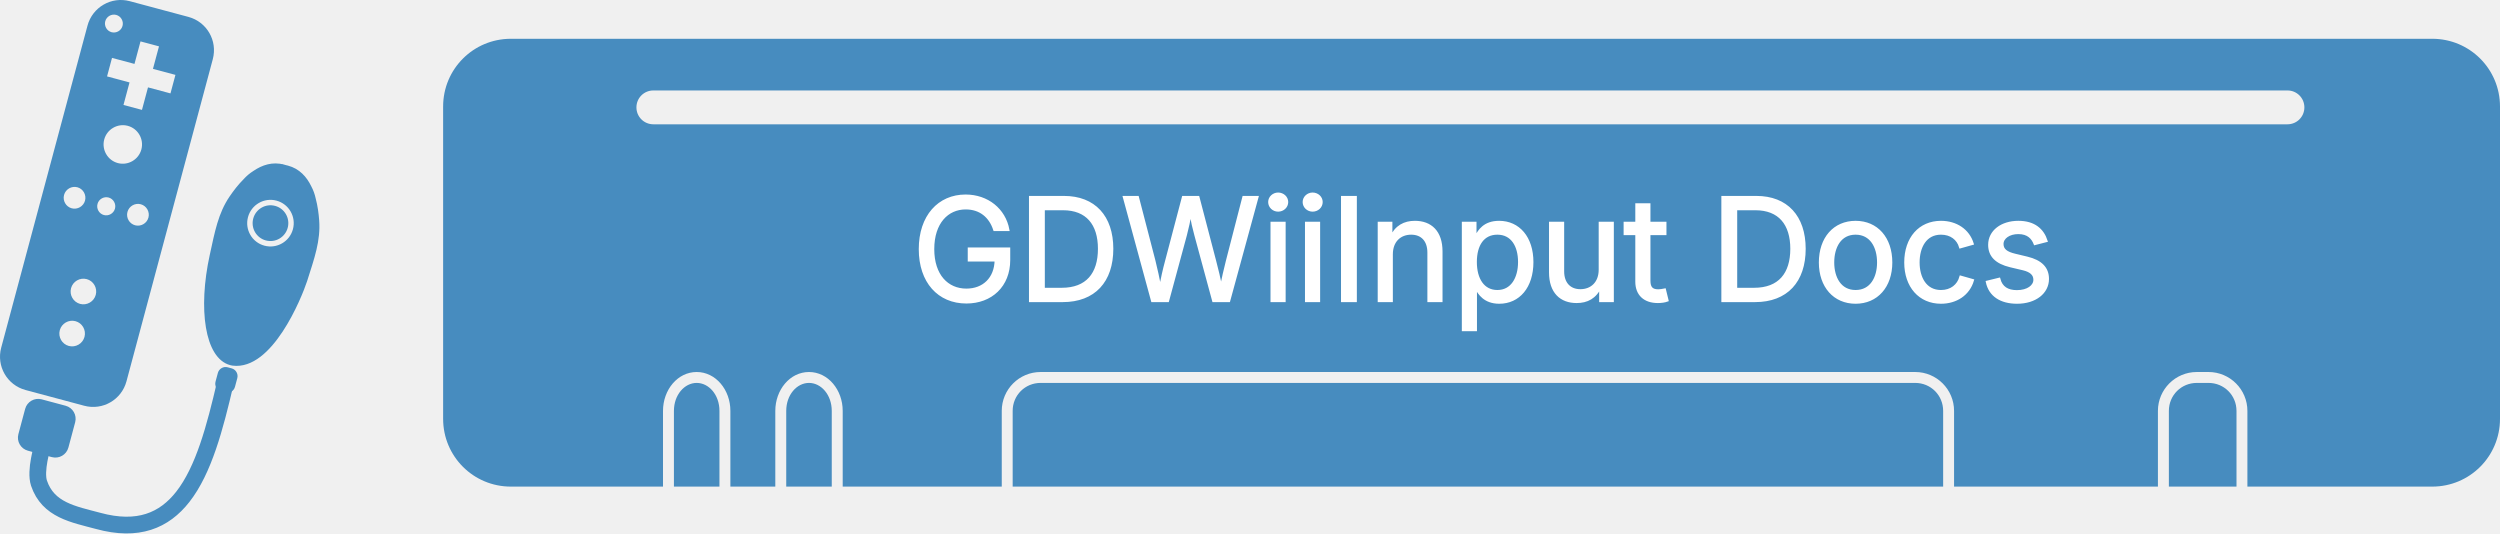
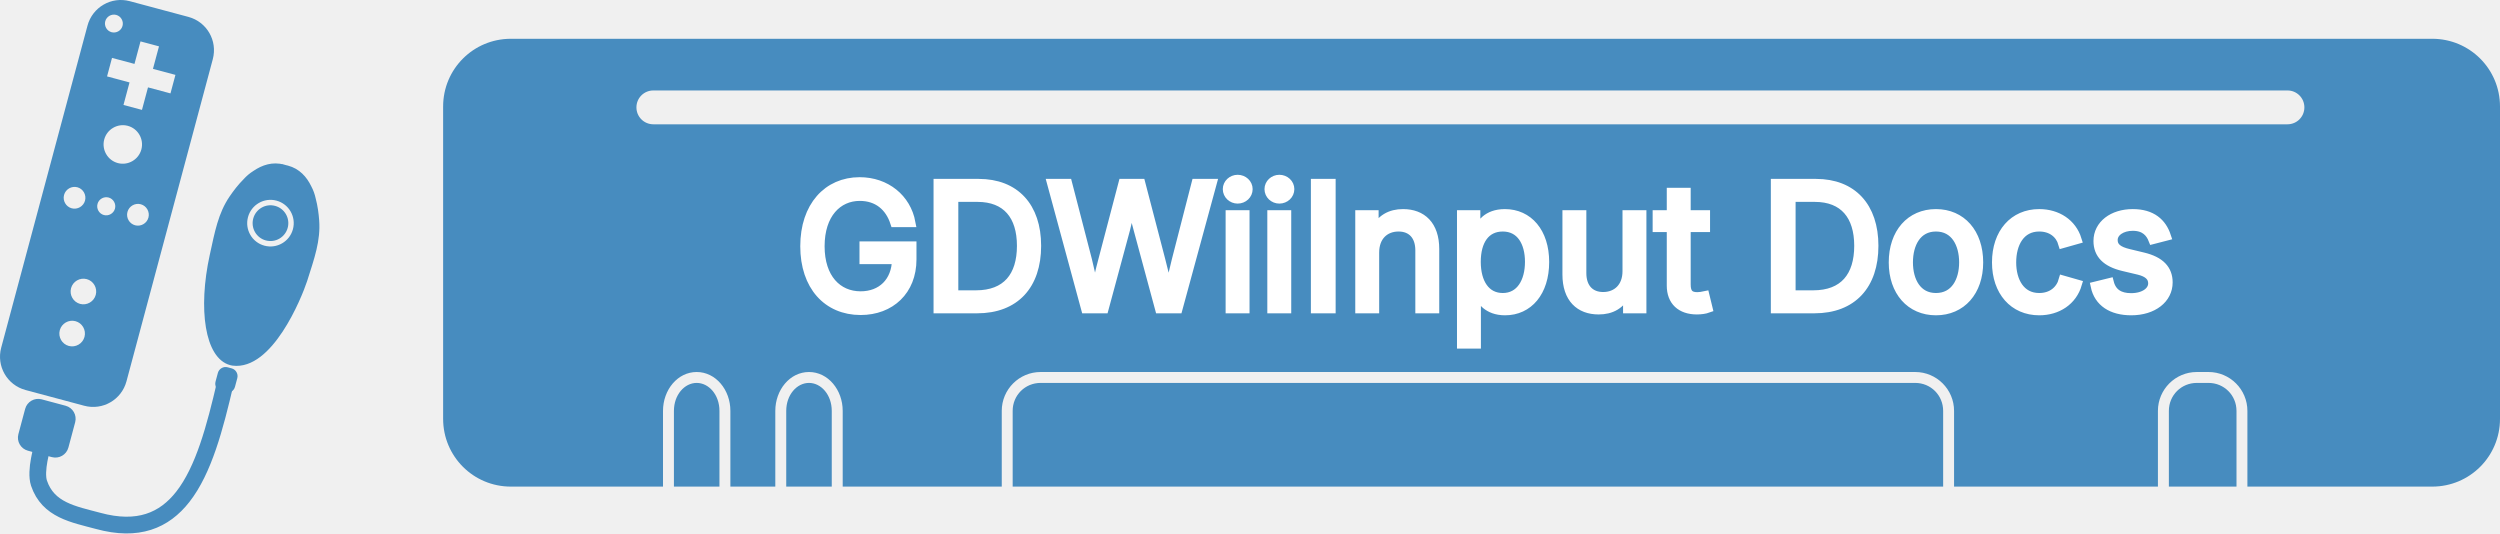
<svg xmlns="http://www.w3.org/2000/svg" width="284.052mm" height="60.586mm" viewBox="0 0 284.052 60.586" version="1.1" id="svg5" xml:space="preserve">
  <defs id="defs2">
    <rect x="332.127" y="137.896" width="339.694" height="106.785" id="rect511" />
    <rect x="332.127" y="137.896" width="339.694" height="106.785" id="rect511-3" />
  </defs>
  <g id="layer1" transform="translate(-149.7207,-115.8095)">
    <rect style="fill:#3b3e3b;fill-opacity:1;stroke:none;stroke-width:1.2;stroke-linecap:round;stroke-dasharray:none;stroke-opacity:1;stop-color:#000000" id="rect1121-9-7" width="106.89" height="2.169" x="97.793" y="223.431" rx="1.084" ry="1.084" />
    <g id="g12674" transform="translate(-44.70628,15.82628)" />
    <g id="g9946" transform="matrix(0.6348716,0.1701133,-0.1704842,0.6362558,123.9566,67.9579)" style="stroke-width:1.52">
      <path id="path9730" style="color:#000000;fill:#478cbf;stroke-width:0.608;stroke-linecap:round;-inkscape-stroke:none" d="m 78.427,54.451 c -3.301,0 -5.964,2.664 -5.964,5.964 v 57.512 c 0,3.301 2.664,5.963 5.964,5.963 h 10.497 c 3.301,0 5.963,-2.662 5.963,-5.963 V 60.416 c 0,-3.301 -2.662,-5.964 -5.963,-5.964 z m -1.648,2.892 c 0.846,0 1.545,0.699 1.545,1.545 0,0.846 -0.698,1.545 -1.545,1.545 -0.846,0 -1.547,-0.698 -1.547,-1.545 0,-0.846 0.701,-1.545 1.547,-1.545 z m 5.242,3.328 h 3.307 v 4.021 h 4.023 v 3.306 h -4.023 v 4.021 h -3.307 v -4.021 h -4.021 v -3.306 h 4.021 v -3.922 z m 1.654,14.636 c 1.829,0 3.324,1.495 3.324,3.324 0,1.829 -1.495,3.326 -3.324,3.326 -1.829,0 -3.326,-1.497 -3.326,-3.326 0,-1.829 1.497,-3.324 3.326,-3.324 z M 78.002,87.793 c 1.031,0 1.878,0.848 1.878,1.879 0,1.031 -0.848,1.879 -1.878,1.879 -1.031,0 -1.879,-0.848 -1.879,-1.879 0,-1.031 0.848,-1.879 1.879,-1.879 z m 11.346,0 c 1.031,0 1.879,0.848 1.879,1.879 0,1.031 -0.848,1.879 -1.879,1.879 -1.031,0 -1.879,-0.848 -1.879,-1.879 0,-1.031 0.848,-1.879 1.879,-1.879 z m -5.672,0.315 c 0.857,0 1.564,0.707 1.564,1.564 0,0.857 -0.707,1.564 -1.564,1.564 -0.857,0 -1.564,-0.707 -1.564,-1.564 0,-0.857 0.707,-1.564 1.564,-1.564 z m 0,14.572 c 1.215,0 2.213,0.998 2.213,2.213 0,1.215 -0.998,2.213 -2.213,2.213 -1.215,0 -2.213,-0.998 -2.213,-2.213 0,-1.215 0.998,-2.213 2.213,-2.213 z m 0,7.51 c 1.215,0 2.213,0.998 2.213,2.213 0,1.215 -0.998,2.213 -2.213,2.213 -1.215,0 -2.213,-0.998 -2.213,-2.213 0,-1.215 0.998,-2.213 2.213,-2.213 z" />
      <g id="g594-0-7" transform="translate(1.841592,1.110776)" style="stroke-width:1.52">
        <path id="path12755-1-5" style="fill:#478cbf;fill-opacity:1;stroke:#478cbf;stroke-width:0.608;stroke-linecap:round;stroke-dasharray:none;stroke-opacity:1;stop-color:#000000" d="m 109.659,73.979 c -1.929,5.6e-5 -3.429,0.96 -4.596,2.317 -0.486,0.518 -0.901,1.108 -1.228,1.752 -0.655,1.13 -1.16,2.349 -1.547,3.456 -1.142,3.268 -0.881,6.389 -0.687,10.555 0.44,9.451 3.743,17.134 8.03,17.134 0.127,1e-5 0.253,-0.021 0.38,-0.021 6.575,-0.883 8.228,-14.002 8.409,-17.114 0.194,-4.166 0.455,-7.287 -0.687,-10.555 -0.387,-1.106 -0.891,-2.326 -1.546,-3.456 -0.327,-0.644 -0.742,-1.234 -1.228,-1.752 -1.167,-1.357 -2.667,-2.317 -4.596,-2.317 -0.118,-3e-6 -0.236,0.004 -0.352,0.009 -0.117,-0.006 -0.234,-0.009 -0.352,-0.009 z m 0.352,5.738 a 4.326,4.326 0 0 1 4.326,4.326 4.326,4.326 0 0 1 -4.326,4.326 4.326,4.326 0 0 1 -4.326,-4.326 4.326,4.326 0 0 1 4.326,-4.326 z" />
        <circle style="fill:#478cbf;fill-opacity:1;stroke:none;stroke-width:0.608;stroke-linecap:round;stroke-dasharray:none;stroke-opacity:1;stop-color:#000000" id="path12895-5-2-4" cx="110.012" cy="84.043" r="3.085" />
      </g>
      <g id="g599-4-1" transform="translate(1.695429,1.110776)" style="stroke-width:1.52">
        <rect style="fill:#478cbf;fill-opacity:1;stroke:#478cbf;stroke-width:0.608;stroke-linecap:round;stroke-dasharray:none;stroke-opacity:1;stop-color:#000000" id="rect12663-9-3" width="8.343" height="8.565" x="77.809" y="123.915" rx="2.031" ry="2.026" />
        <rect style="fill:#478cbf;fill-opacity:1;stroke:#478cbf;stroke-width:0.608;stroke-linecap:round;stroke-dasharray:none;stroke-opacity:1;stop-color:#000000" id="rect12663-4-2-4" width="2.869" height="3.711" x="108.38" y="110.273" rx="1.082" ry="1.08" />
        <path style="fill:none;stroke:#478cbf;stroke-width:2.888;stroke-linecap:round;stroke-dasharray:none;stroke-opacity:1;stop-color:#000000" d="m 82.069,131.339 c 0,0 -0.189,4.466 1.078,6.366 2.721,4.081 7.17,3.637 11.557,3.637 7.155,0.037 11.019,-3.014 13.056,-7.78 2.308,-5.402 2.269,-13.005 2.013,-20.809" id="path495-1-4" />
      </g>
    </g>
    <g id="g315" transform="translate(176.2037,1.152513)">
      <path id="rect358" style="fill:#478cbf;fill-opacity:1;stroke:none;stroke-width:0.4;stroke-linecap:round;stop-color:#000000" d="m 249.868,169.946 c 4.267,0 7.701,-3.435 7.701,-7.702 v -35.48 c 0,-4.267 -3.434,-7.701 -7.701,-7.701 H 31.567 c -4.267,0 -7.702,3.434 -7.702,7.701 v 35.48 c 0,4.267 3.435,7.702 7.702,7.702 H 48.848 v -8.606 c 0,-2.385 1.655,-4.415 3.826,-4.415 2.171,0 3.83,2.031 3.83,4.415 v 8.606 h 5.104 v -8.606 c 0,-2.385 1.656,-4.415 3.827,-4.415 2.171,0 3.83,2.031 3.83,4.415 v 8.606 h 18.072 v -8.606 c 0,-2.436 1.979,-4.415 4.415,-4.415 h 99.372 c 2.436,0 4.415,1.979 4.415,4.415 v 8.606 h 23.163 v -8.606 c 0,-2.436 1.982,-4.415 4.418,-4.415 h 1.33 c 2.436,0 4.418,1.979 4.418,4.415 v 8.606 z m -22.239,0 v -8.606 c 0,-1.77 -1.408,-3.176 -3.178,-3.176 h -1.33 c -1.77,0 -3.175,1.405 -3.175,3.176 v 8.606 z m -33.33,0 v -8.606 c 0,-1.77 -1.404,-3.176 -3.175,-3.176 H 91.753 c -1.77,0 -3.176,1.405 -3.176,3.176 v 8.606 z m -126.277,0 v -8.606 c 0,-1.822 -1.204,-3.176 -2.586,-3.176 -1.383,0 -2.586,1.354 -2.586,3.176 v 8.606 z m -12.76,0 v -8.606 c 0,-1.822 -1.205,-3.176 -2.587,-3.176 -1.383,0 -2.586,1.354 -2.586,3.176 v 8.606 z M 233.421,128.78 H 47.751 c -1.065,0 -1.923,-0.857 -1.923,-1.922 0,-1.065 0.858,-1.923 1.923,-1.923 H 233.421 c 1.065,0 1.922,0.858 1.922,1.923 0,1.065 -0.857,1.922 -1.922,1.922 z" />
-       <text xml:space="preserve" transform="matrix(0.8498859,0,0,0.8498859,-205.183,16.66287)" id="text509" style="font-style:normal;font-variant:normal;font-weight:normal;font-stretch:normal;font-size:19.035px;font-family:Inter;-inkscape-font-specification:'Inter, @opsz=32.0,wght=700';font-variant-ligatures:normal;font-variant-caps:normal;font-variant-numeric:normal;font-variant-east-asian:normal;font-variation-settings:'opsz' 32, 'wght' 700;white-space:pre;shape-inside:url(#rect511);display:inline;fill:#ffffff;fill-opacity:1;stroke:#ffffff;stroke-width:0.353;stroke-linecap:round;stroke-dasharray:none;stop-color:#000000;stroke-opacity:1">
-         <tspan x="332.127" y="155.516" id="tspan1381">GDWiiInput Docs</tspan>
+       <text xml:space="preserve" transform="matrix(1.027772,0,0,1.030839,-277.5819,-10.5566)" id="text509" style="font-style:normal;font-variant:normal;font-weight:normal;font-stretch:normal;font-size:19.035px;font-family:Inter;-inkscape-font-specification:'Inter, @opsz=32.0,wght=700';font-variant-ligatures:normal;font-variant-caps:normal;font-variant-numeric:normal;font-variant-east-asian:normal;font-variation-settings:'opsz' 32, 'wght' 700;white-space:pre;shape-inside:url(#rect511);display:inline;fill:#ffffff;fill-opacity:1;stroke:#ffffff;stroke-width:0.972;stroke-linecap:round;stroke-dasharray:none;stroke-opacity:1;stop-color:#000000">
+         <tspan x="332.127" y="155.516" id="tspan7305">GDWiiInput Docs</tspan>
      </text>
    </g>
    <rect style="fill:#478cbf;fill-opacity:1;stroke:none;stroke-width:0.4;stroke-linecap:round;stop-color:#000000" id="rect358-7" width="131.813" height="28.698" x="68.108" y="288.453" rx="4.344" ry="4.344" />
    <rect style="fill:#3b3e3b;fill-opacity:1;stroke:none;stroke-width:1.2;stroke-linecap:round;stroke-dasharray:none;stroke-opacity:1;stop-color:#000000" id="rect1121-9-6" width="106.89" height="4.529" x="80.644" y="309.312" rx="5.176" ry="4.063" />
    <text xml:space="preserve" transform="matrix(0.6092522,0,0,0.6092522,-114.3465,210.1086)" id="text509-2" style="font-style:normal;font-variant:normal;font-weight:normal;font-stretch:normal;font-size:19.035px;font-family:Inter;-inkscape-font-specification:'Inter, @opsz=32.0,wght=700';font-variant-ligatures:normal;font-variant-caps:normal;font-variant-numeric:normal;font-variant-east-asian:normal;font-variation-settings:'opsz' 32, 'wght' 700;white-space:pre;shape-inside:url(#rect511-3);display:inline;fill:#ffffff;fill-opacity:1;stroke:none;stroke-width:0.657;stroke-linecap:round;stroke-dasharray:none;stop-color:#000000">
-       <tspan x="332.127" y="155.516" id="tspan1383">GDWiiInput Docs</tspan>
+       <tspan x="332.127" y="155.516" id="tspan7307">GDWiiInput Docs</tspan>
    </text>
    <rect style="fill:none;fill-opacity:1;stroke:#000000;stroke-width:1.1;stroke-linecap:round;stroke-dasharray:none;stroke-opacity:1;stop-color:#000000" id="rect3804-0" width="60.328" height="12.78" x="103.443" y="282.667" rx="2.141" ry="2.141" />
    <rect style="fill:none;fill-opacity:1;stroke:#000000;stroke-width:1.1;stroke-linecap:round;stroke-dasharray:none;stroke-opacity:1;stop-color:#000000" id="rect3804-5-8" width="3.618" height="12.78" x="174.665" y="282.667" rx="2.141" ry="2.141" />
    <rect style="fill:none;fill-opacity:1;stroke:#000000;stroke-width:1.1;stroke-linecap:round;stroke-dasharray:none;stroke-opacity:1;stop-color:#000000" id="rect3804-5-4-4" width="5.034" height="12.78" x="84.645" y="282.667" rx="2.141" ry="2.141" />
    <rect style="fill:none;fill-opacity:1;stroke:#000000;stroke-width:1.1;stroke-linecap:round;stroke-dasharray:none;stroke-opacity:1;stop-color:#000000" id="rect3804-5-0-4" width="3.618" height="12.78" x="181.862" y="282.667" rx="2.141" ry="2.141" />
  </g>
</svg>
